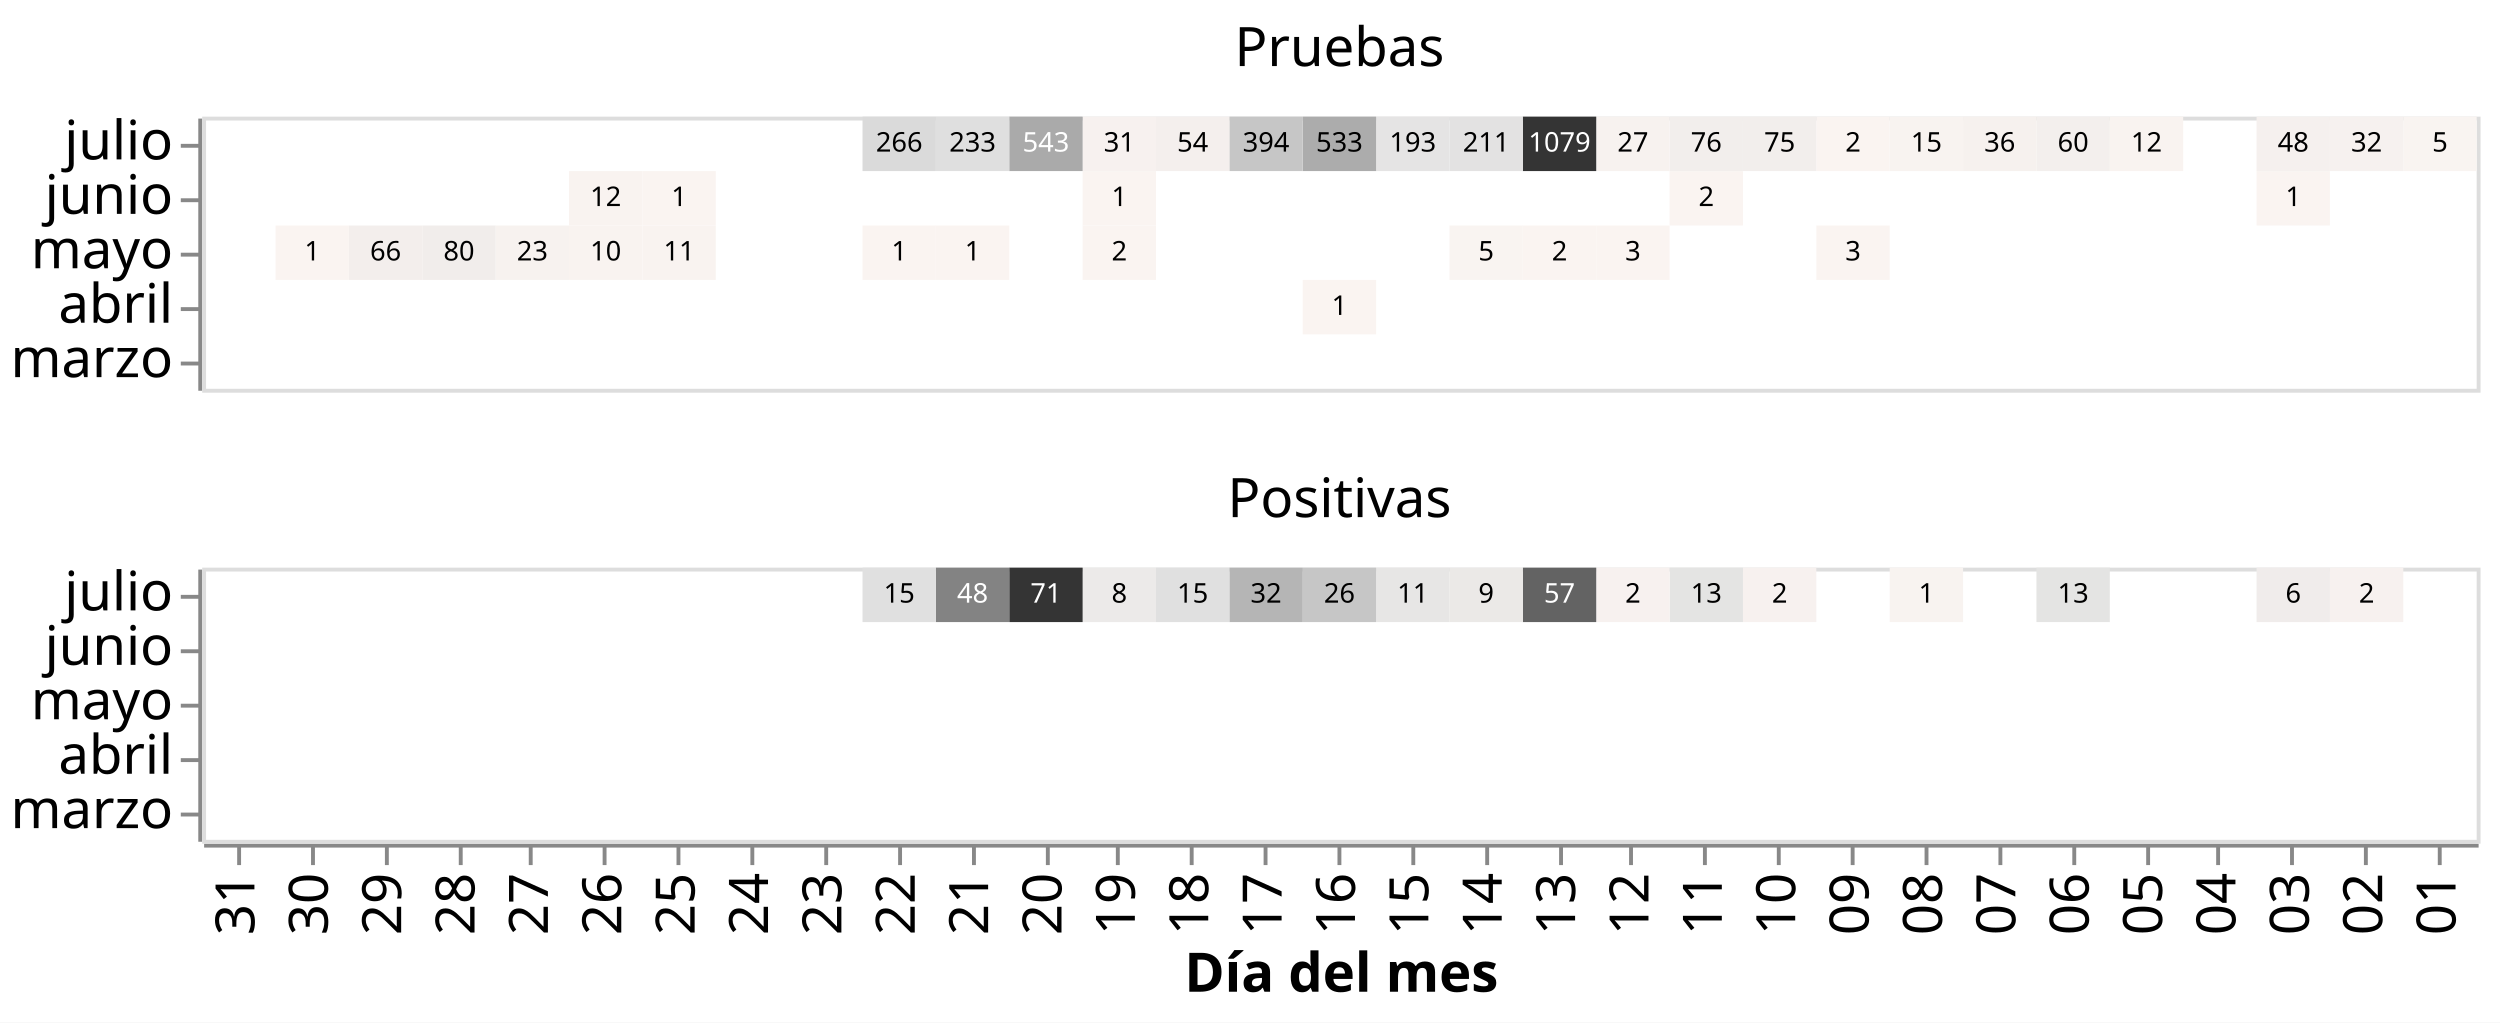
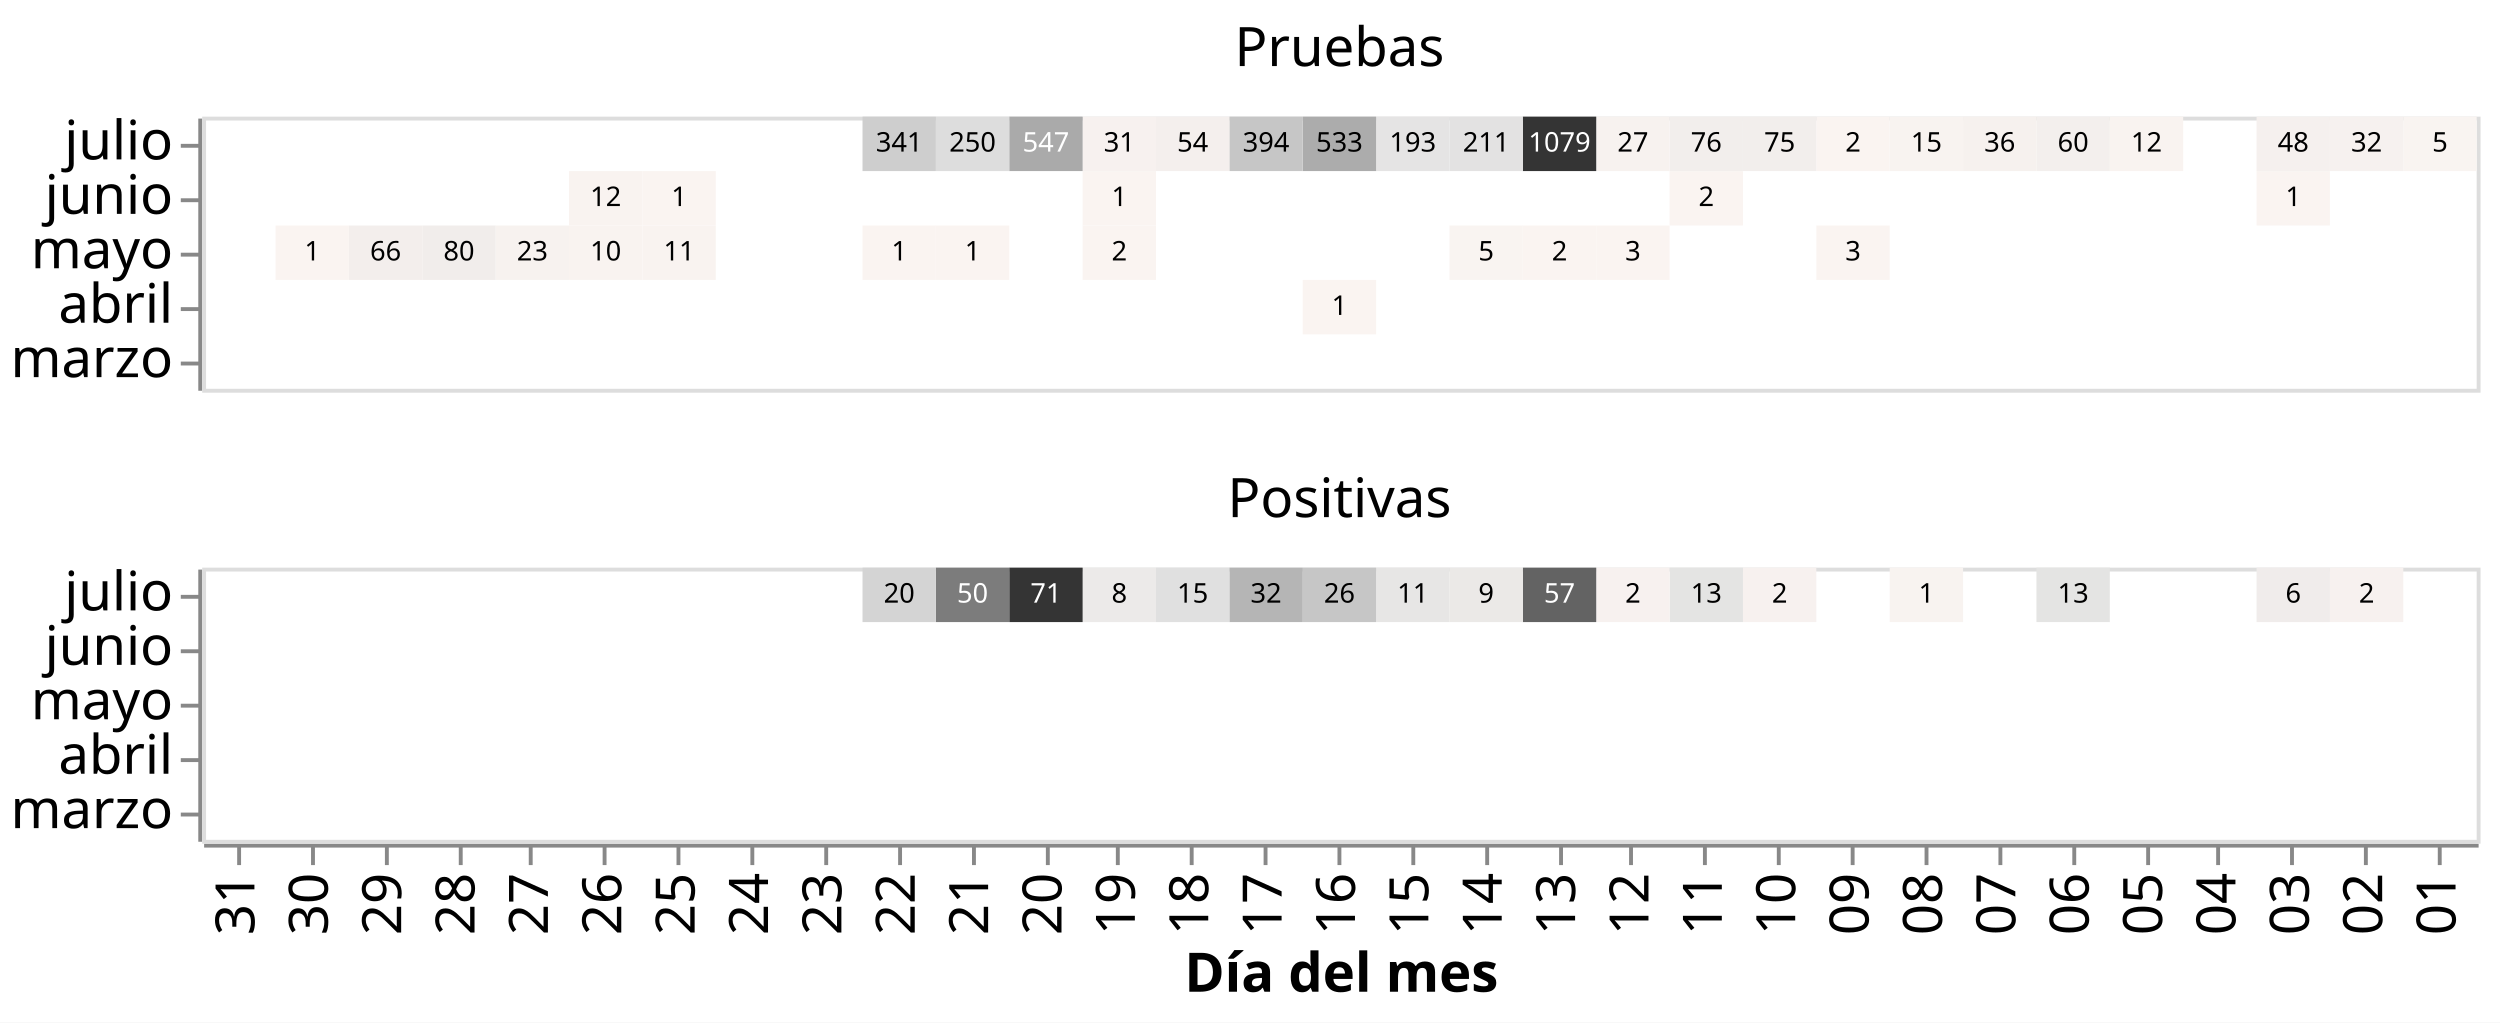
<svg xmlns="http://www.w3.org/2000/svg" class="marks" width="643" height="263" viewBox="0 0 643 263" version="1.1">
  <rect width="643" height="263" style="fill: white;" />
  <g transform="translate(52,30)">
    <g class="mark-group role-frame root">
      <g transform="translate(0,0)">
        <path class="background" d="M0,0h0v0h0Z" style="fill: none;" />
        <g>
          <g class="mark-group role-row-header row_header">
            <g transform="translate(-1,0)">
              <path class="background" d="M0,0h0v70h0Z" style="fill: none;" />
              <g>
                <g class="mark-group role-axis">
                  <g transform="translate(0.5,0.5)">
                    <path class="background" d="M0,0h0v0h0Z" style="pointer-events: none; fill: none;" />
                    <g>
                      <g class="mark-rule role-axis-tick" style="pointer-events: none;">
                        <line transform="translate(0,7)" x2="-5" y2="0" style="fill: none; stroke: #888; stroke-width: 1; opacity: 1;" />
                        <line transform="translate(0,21)" x2="-5" y2="0" style="fill: none; stroke: #888; stroke-width: 1; opacity: 1;" />
                        <line transform="translate(0,35)" x2="-5" y2="0" style="fill: none; stroke: #888; stroke-width: 1; opacity: 1;" />
                        <line transform="translate(0,49)" x2="-5" y2="0" style="fill: none; stroke: #888; stroke-width: 1; opacity: 1;" />
                        <line transform="translate(0,63)" x2="-5" y2="0" style="fill: none; stroke: #888; stroke-width: 1; opacity: 1;" />
                      </g>
                      <g class="mark-text role-axis-label" style="pointer-events: none;">
                        <text text-anchor="end" transform="translate(-7,10.5)" style="font-family: sans-serif; font-size: 14px; fill: #000; opacity: 1;">julio</text>
                        <text text-anchor="end" transform="translate(-7,24.5)" style="font-family: sans-serif; font-size: 14px; fill: #000; opacity: 1;">junio</text>
                        <text text-anchor="end" transform="translate(-7,38.5)" style="font-family: sans-serif; font-size: 14px; fill: #000; opacity: 1;">mayo</text>
                        <text text-anchor="end" transform="translate(-7,52.5)" style="font-family: sans-serif; font-size: 14px; fill: #000; opacity: 1;">abril</text>
                        <text text-anchor="end" transform="translate(-7,66.5)" style="font-family: sans-serif; font-size: 14px; fill: #000; opacity: 1;">marzo</text>
                      </g>
                      <g class="mark-rule role-axis-domain" style="pointer-events: none;">
                        <line transform="translate(0,0)" x2="0" y2="70" style="fill: none; stroke: #888; stroke-width: 1; opacity: 1;" />
                      </g>
                    </g>
                    <path class="foreground" d="" style="pointer-events: none; display: none; fill: none;" />
                  </g>
                </g>
              </g>
              <path class="foreground" d="" style="display: none; fill: none;" />
            </g>
            <g transform="translate(-1,116)">
              <path class="background" d="M0,0h0v70h0Z" style="fill: none;" />
              <g>
                <g class="mark-group role-axis">
                  <g transform="translate(0.5,0.5)">
                    <path class="background" d="M0,0h0v0h0Z" style="pointer-events: none; fill: none;" />
                    <g>
                      <g class="mark-rule role-axis-tick" style="pointer-events: none;">
                        <line transform="translate(0,7)" x2="-5" y2="0" style="fill: none; stroke: #888; stroke-width: 1; opacity: 1;" />
                        <line transform="translate(0,21)" x2="-5" y2="0" style="fill: none; stroke: #888; stroke-width: 1; opacity: 1;" />
                        <line transform="translate(0,35)" x2="-5" y2="0" style="fill: none; stroke: #888; stroke-width: 1; opacity: 1;" />
                        <line transform="translate(0,49)" x2="-5" y2="0" style="fill: none; stroke: #888; stroke-width: 1; opacity: 1;" />
                        <line transform="translate(0,63)" x2="-5" y2="0" style="fill: none; stroke: #888; stroke-width: 1; opacity: 1;" />
                      </g>
                      <g class="mark-text role-axis-label" style="pointer-events: none;">
                        <text text-anchor="end" transform="translate(-7,10.5)" style="font-family: sans-serif; font-size: 14px; fill: #000; opacity: 1;">julio</text>
                        <text text-anchor="end" transform="translate(-7,24.5)" style="font-family: sans-serif; font-size: 14px; fill: #000; opacity: 1;">junio</text>
                        <text text-anchor="end" transform="translate(-7,38.5)" style="font-family: sans-serif; font-size: 14px; fill: #000; opacity: 1;">mayo</text>
                        <text text-anchor="end" transform="translate(-7,52.5)" style="font-family: sans-serif; font-size: 14px; fill: #000; opacity: 1;">abril</text>
                        <text text-anchor="end" transform="translate(-7,66.5)" style="font-family: sans-serif; font-size: 14px; fill: #000; opacity: 1;">marzo</text>
                      </g>
                      <g class="mark-rule role-axis-domain" style="pointer-events: none;">
                        <line transform="translate(0,0)" x2="0" y2="70" style="fill: none; stroke: #888; stroke-width: 1; opacity: 1;" />
                      </g>
                    </g>
                    <path class="foreground" d="" style="pointer-events: none; display: none; fill: none;" />
                  </g>
                </g>
              </g>
              <path class="foreground" d="" style="display: none; fill: none;" />
            </g>
          </g>
          <g class="mark-group role-column-footer column_footer">
            <g transform="translate(0,187)">
              <path class="background" d="M0,0h585v0h-585Z" style="fill: none;" />
              <g>
                <g class="mark-group role-axis">
                  <g transform="translate(0.5,0.5)">
                    <path class="background" d="M0,0h0v0h0Z" style="pointer-events: none; fill: none;" />
                    <g>
                      <g class="mark-rule role-axis-tick" style="pointer-events: none;">
                        <line transform="translate(9,0)" x2="0" y2="5" style="fill: none; stroke: #888; stroke-width: 1; opacity: 1;" />
                        <line transform="translate(28,0)" x2="0" y2="5" style="fill: none; stroke: #888; stroke-width: 1; opacity: 1;" />
                        <line transform="translate(47,0)" x2="0" y2="5" style="fill: none; stroke: #888; stroke-width: 1; opacity: 1;" />
                        <line transform="translate(66,0)" x2="0" y2="5" style="fill: none; stroke: #888; stroke-width: 1; opacity: 1;" />
                        <line transform="translate(84,0)" x2="0" y2="5" style="fill: none; stroke: #888; stroke-width: 1; opacity: 1;" />
                        <line transform="translate(103,0)" x2="0" y2="5" style="fill: none; stroke: #888; stroke-width: 1; opacity: 1;" />
                        <line transform="translate(122,0)" x2="0" y2="5" style="fill: none; stroke: #888; stroke-width: 1; opacity: 1;" />
                        <line transform="translate(141,0)" x2="0" y2="5" style="fill: none; stroke: #888; stroke-width: 1; opacity: 1;" />
                        <line transform="translate(160,0)" x2="0" y2="5" style="fill: none; stroke: #888; stroke-width: 1; opacity: 1;" />
                        <line transform="translate(179,0)" x2="0" y2="5" style="fill: none; stroke: #888; stroke-width: 1; opacity: 1;" />
                        <line transform="translate(198,0)" x2="0" y2="5" style="fill: none; stroke: #888; stroke-width: 1; opacity: 1;" />
                        <line transform="translate(217,0)" x2="0" y2="5" style="fill: none; stroke: #888; stroke-width: 1; opacity: 1;" />
                        <line transform="translate(235,0)" x2="0" y2="5" style="fill: none; stroke: #888; stroke-width: 1; opacity: 1;" />
                        <line transform="translate(254,0)" x2="0" y2="5" style="fill: none; stroke: #888; stroke-width: 1; opacity: 1;" />
                        <line transform="translate(273,0)" x2="0" y2="5" style="fill: none; stroke: #888; stroke-width: 1; opacity: 1;" />
                        <line transform="translate(292,0)" x2="0" y2="5" style="fill: none; stroke: #888; stroke-width: 1; opacity: 1;" />
                        <line transform="translate(311,0)" x2="0" y2="5" style="fill: none; stroke: #888; stroke-width: 1; opacity: 1;" />
                        <line transform="translate(330,0)" x2="0" y2="5" style="fill: none; stroke: #888; stroke-width: 1; opacity: 1;" />
                        <line transform="translate(349,0)" x2="0" y2="5" style="fill: none; stroke: #888; stroke-width: 1; opacity: 1;" />
                        <line transform="translate(367,0)" x2="0" y2="5" style="fill: none; stroke: #888; stroke-width: 1; opacity: 1;" />
                        <line transform="translate(386,0)" x2="0" y2="5" style="fill: none; stroke: #888; stroke-width: 1; opacity: 1;" />
                        <line transform="translate(405,0)" x2="0" y2="5" style="fill: none; stroke: #888; stroke-width: 1; opacity: 1;" />
                        <line transform="translate(424,0)" x2="0" y2="5" style="fill: none; stroke: #888; stroke-width: 1; opacity: 1;" />
                        <line transform="translate(443,0)" x2="0" y2="5" style="fill: none; stroke: #888; stroke-width: 1; opacity: 1;" />
                        <line transform="translate(462,0)" x2="0" y2="5" style="fill: none; stroke: #888; stroke-width: 1; opacity: 1;" />
                        <line transform="translate(481,0)" x2="0" y2="5" style="fill: none; stroke: #888; stroke-width: 1; opacity: 1;" />
                        <line transform="translate(500,0)" x2="0" y2="5" style="fill: none; stroke: #888; stroke-width: 1; opacity: 1;" />
                        <line transform="translate(518,0)" x2="0" y2="5" style="fill: none; stroke: #888; stroke-width: 1; opacity: 1;" />
                        <line transform="translate(537,0)" x2="0" y2="5" style="fill: none; stroke: #888; stroke-width: 1; opacity: 1;" />
                        <line transform="translate(556,0)" x2="0" y2="5" style="fill: none; stroke: #888; stroke-width: 1; opacity: 1;" />
                        <line transform="translate(575,0)" x2="0" y2="5" style="fill: none; stroke: #888; stroke-width: 1; opacity: 1;" />
                      </g>
                      <g class="mark-text role-axis-label" style="pointer-events: none;">
                        <text text-anchor="end" transform="translate(8.935484,7) rotate(270) translate(0,4)" style="font-family: sans-serif; font-size: 14px; fill: #000; opacity: 1;">31</text>
                        <text text-anchor="end" transform="translate(27.80645,7) rotate(270) translate(0,4)" style="font-family: sans-serif; font-size: 14px; fill: #000; opacity: 1;">30</text>
                        <text text-anchor="end" transform="translate(46.67742,7) rotate(270) translate(0,4)" style="font-family: sans-serif; font-size: 14px; fill: #000; opacity: 1;">29</text>
                        <text text-anchor="end" transform="translate(65.54839,7) rotate(270) translate(0,4)" style="font-family: sans-serif; font-size: 14px; fill: #000; opacity: 1;">28</text>
                        <text text-anchor="end" transform="translate(84.41935,7) rotate(270) translate(0,4)" style="font-family: sans-serif; font-size: 14px; fill: #000; opacity: 1;">27</text>
                        <text text-anchor="end" transform="translate(103.2903,7) rotate(270) translate(0,4)" style="font-family: sans-serif; font-size: 14px; fill: #000; opacity: 1;">26</text>
                        <text text-anchor="end" transform="translate(122.1613,7) rotate(270) translate(0,4)" style="font-family: sans-serif; font-size: 14px; fill: #000; opacity: 1;">25</text>
                        <text text-anchor="end" transform="translate(141.0323,7) rotate(270) translate(0,4)" style="font-family: sans-serif; font-size: 14px; fill: #000; opacity: 1;">24</text>
                        <text text-anchor="end" transform="translate(159.9032,7) rotate(270) translate(0,4)" style="font-family: sans-serif; font-size: 14px; fill: #000; opacity: 1;">23</text>
                        <text text-anchor="end" transform="translate(178.7742,7) rotate(270) translate(0,4)" style="font-family: sans-serif; font-size: 14px; fill: #000; opacity: 1;">22</text>
                        <text text-anchor="end" transform="translate(197.6452,7) rotate(270) translate(0,4)" style="font-family: sans-serif; font-size: 14px; fill: #000; opacity: 1;">21</text>
                        <text text-anchor="end" transform="translate(216.5161,7) rotate(270) translate(0,4)" style="font-family: sans-serif; font-size: 14px; fill: #000; opacity: 1;">20</text>
                        <text text-anchor="end" transform="translate(235.3871,7) rotate(270) translate(0,4)" style="font-family: sans-serif; font-size: 14px; fill: #000; opacity: 1;">19</text>
                        <text text-anchor="end" transform="translate(254.2581,7) rotate(270) translate(0,4)" style="font-family: sans-serif; font-size: 14px; fill: #000; opacity: 1;">18</text>
                        <text text-anchor="end" transform="translate(273.129,7) rotate(270) translate(0,4)" style="font-family: sans-serif; font-size: 14px; fill: #000; opacity: 1;">17</text>
                        <text text-anchor="end" transform="translate(292,7) rotate(270) translate(0,4)" style="font-family: sans-serif; font-size: 14px; fill: #000; opacity: 1;">16</text>
                        <text text-anchor="end" transform="translate(310.871,7) rotate(270) translate(0,4)" style="font-family: sans-serif; font-size: 14px; fill: #000; opacity: 1;">15</text>
                        <text text-anchor="end" transform="translate(329.7419,7) rotate(270) translate(0,4)" style="font-family: sans-serif; font-size: 14px; fill: #000; opacity: 1;">14</text>
                        <text text-anchor="end" transform="translate(348.6129,7) rotate(270) translate(0,4)" style="font-family: sans-serif; font-size: 14px; fill: #000; opacity: 1;">13</text>
                        <text text-anchor="end" transform="translate(367.4839,7) rotate(270) translate(0,4)" style="font-family: sans-serif; font-size: 14px; fill: #000; opacity: 1;">12</text>
                        <text text-anchor="end" transform="translate(386.3548,7) rotate(270) translate(0,4)" style="font-family: sans-serif; font-size: 14px; fill: #000; opacity: 1;">11</text>
                        <text text-anchor="end" transform="translate(405.2258,7) rotate(270) translate(0,4)" style="font-family: sans-serif; font-size: 14px; fill: #000; opacity: 1;">10</text>
                        <text text-anchor="end" transform="translate(424.0968,7) rotate(270) translate(0,4)" style="font-family: sans-serif; font-size: 14px; fill: #000; opacity: 1;">09</text>
                        <text text-anchor="end" transform="translate(442.9677,7) rotate(270) translate(0,4)" style="font-family: sans-serif; font-size: 14px; fill: #000; opacity: 1;">08</text>
                        <text text-anchor="end" transform="translate(461.8387,7) rotate(270) translate(0,4)" style="font-family: sans-serif; font-size: 14px; fill: #000; opacity: 1;">07</text>
                        <text text-anchor="end" transform="translate(480.7097,7) rotate(270) translate(0,4)" style="font-family: sans-serif; font-size: 14px; fill: #000; opacity: 1;">06</text>
                        <text text-anchor="end" transform="translate(499.5806,7) rotate(270) translate(0,4)" style="font-family: sans-serif; font-size: 14px; fill: #000; opacity: 1;">05</text>
                        <text text-anchor="end" transform="translate(518.4516,7) rotate(270) translate(0,4)" style="font-family: sans-serif; font-size: 14px; fill: #000; opacity: 1;">04</text>
                        <text text-anchor="end" transform="translate(537.3226,7) rotate(270) translate(0,4)" style="font-family: sans-serif; font-size: 14px; fill: #000; opacity: 1;">03</text>
                        <text text-anchor="end" transform="translate(556.1935,7) rotate(270) translate(0,4)" style="font-family: sans-serif; font-size: 14px; fill: #000; opacity: 1;">02</text>
                        <text text-anchor="end" transform="translate(575.0645,7) rotate(270) translate(0,4)" style="font-family: sans-serif; font-size: 14px; fill: #000; opacity: 1;">01</text>
                      </g>
                      <g class="mark-rule role-axis-domain" style="pointer-events: none;">
                        <line transform="translate(0,0)" x2="585" y2="0" style="fill: none; stroke: #888; stroke-width: 1; opacity: 1;" />
                      </g>
                      <g class="mark-text role-axis-title" style="pointer-events: none;">
                        <text text-anchor="middle" transform="translate(292.5,37.57227)" style="font-family: sans-serif; font-size: 14px; font-weight: bold; fill: #000; opacity: 1;">Día del mes</text>
                      </g>
                    </g>
                    <path class="foreground" d="" style="pointer-events: none; display: none; fill: none;" />
                  </g>
                </g>
              </g>
              <path class="foreground" d="" style="display: none; fill: none;" />
            </g>
          </g>
          <g class="mark-group role-scope cell">
            <g transform="translate(0,0)">
              <path class="background" d="M0.5,0.5h585v70h-585Z" style="fill: none; stroke: #ddd;" />
              <g>
                <g class="mark-rect role-mark child_layer_0_marks">
                  <path d="M283.065,42h18.871v14h-18.871Z" style="fill: rgb(250, 244, 241);" />
                  <path d="M415.161,28h18.871v14h-18.871Z" style="fill: rgb(250, 244, 241);" />
                  <path d="M358.548,28h18.871v14h-18.871Z" style="fill: rgb(250, 244, 241);" />
                  <path d="M339.677,28h18.871v14h-18.871Z" style="fill: rgb(250, 244, 241);" />
                  <path d="M320.806,28h18.871v14h-18.871Z" style="fill: rgb(249, 244, 241);" />
                  <path d="M226.452,28h18.871v14h-18.871Z" style="fill: rgb(250, 244, 241);" />
                  <path d="M188.71,28h18.871v14h-18.871Z" style="fill: rgb(250, 244, 241);" />
                  <path d="M169.839,28h18.871v14h-18.871Z" style="fill: rgb(250, 244, 241);" />
                  <path d="M113.226,28h18.871v14h-18.871Z" style="fill: rgb(249, 243, 240);" />
                  <path d="M94.355,28h18.871v14h-18.871Z" style="fill: rgb(249, 243, 240);" />
                  <path d="M75.484,28h18.871v14h-18.871Z" style="fill: rgb(247, 242, 239);" />
                  <path d="M56.613,28h18.871v14h-18.871Z" style="fill: rgb(241, 237, 235);" />
                  <path d="M37.742,28h18.871v14h-18.871Z" style="fill: rgb(243, 238, 236);" />
                  <path d="M18.871,28h18.871v14h-18.871Z" style="fill: rgb(250, 244, 241);" />
                  <path d="M528.387,14h18.871v14h-18.871Z" style="fill: rgb(250, 244, 241);" />
                  <path d="M377.419,14h18.871v14h-18.871Z" style="fill: rgb(250, 244, 241);" />
                  <path d="M226.452,14h18.871v14h-18.871Z" style="fill: rgb(250, 244, 241);" />
                  <path d="M113.226,14h18.871v14h-18.871Z" style="fill: rgb(250, 244, 241);" />
                  <path d="M94.355,14h18.871v14h-18.871Z" style="fill: rgb(249, 243, 240);" />
                  <path d="M566.129,0h18.871v14h-18.871Z" style="fill: rgb(249, 244, 241);" />
                  <path d="M547.258,0h18.871v14h-18.871Z" style="fill: rgb(246, 241, 239);" />
                  <path d="M528.387,0h18.871v14h-18.871Z" style="fill: rgb(245, 240, 238);" />
                  <path d="M490.645,0h18.871v14h-18.871Z" style="fill: rgb(249, 243, 240);" />
                  <path d="M471.774,0h18.871v14h-18.871Z" style="fill: rgb(243, 239, 237);" />
                  <path d="M452.903,0h18.871v14h-18.871Z" style="fill: rgb(246, 241, 238);" />
                  <path d="M434.032,0h18.871v14h-18.871Z" style="fill: rgb(248, 243, 240);" />
                  <path d="M415.161,0h18.871v14h-18.871Z" style="fill: rgb(250, 244, 241);" />
                  <path d="M396.29,0h18.871v14h-18.871Z" style="fill: rgb(242, 238, 236);" />
                  <path d="M377.419,0h18.871v14h-18.871Z" style="fill: rgb(242, 238, 236);" />
                  <path d="M358.548,0h18.871v14h-18.871Z" style="fill: rgb(247, 242, 239);" />
                  <path d="M339.677,0h18.871v14h-18.871Z" style="fill: rgb(52, 52, 52);" />
                  <path d="M320.806,0h18.871v14h-18.871Z" style="fill: rgb(227, 226, 226);" />
                  <path d="M301.935,0h18.871v14h-18.871Z" style="fill: rgb(229, 228, 228);" />
                  <path d="M283.065,0h18.871v14h-18.871Z" style="fill: rgb(172, 172, 172);" />
                  <path d="M264.194,0h18.871v14h-18.871Z" style="fill: rgb(198, 198, 198);" />
                  <path d="M245.323,0h18.871v14h-18.871Z" style="fill: rgb(244, 239, 237);" />
                  <path d="M226.452,0h18.871v14h-18.871Z" style="fill: rgb(247, 241, 239);" />
                  <path d="M207.581,0h18.871v14h-18.871Z" style="fill: rgb(170, 170, 170);" />
-                   <path d="M188.71,0h18.871v14h-18.871Z" style="fill: rgb(223, 223, 223);" />
-                   <path d="M169.839,0h18.871v14h-18.871Z" style="fill: rgb(218, 218, 218);" />
+                   <path d="M188.71,0h18.871v14h-18.871Z" style="fill: rgb(221, 221, 221);" />
+                   <path d="M169.839,0h18.871v14h-18.871Z" style="fill: rgb(206, 206, 206);" />
                </g>
                <g class="mark-text role-mark child_layer_1_marks">
                  <text text-anchor="middle" transform="translate(292.5,51)" style="font-family: sans-serif; font-size: 7px; fill: black;">1</text>
                  <text text-anchor="middle" transform="translate(424.5968,37)" style="font-family: sans-serif; font-size: 7px; fill: black;">3</text>
                  <text text-anchor="middle" transform="translate(367.9839,37)" style="font-family: sans-serif; font-size: 7px; fill: black;">3</text>
                  <text text-anchor="middle" transform="translate(349.1129,37)" style="font-family: sans-serif; font-size: 7px; fill: black;">2</text>
                  <text text-anchor="middle" transform="translate(330.2419,37)" style="font-family: sans-serif; font-size: 7px; fill: black;">5</text>
                  <text text-anchor="middle" transform="translate(235.8871,37)" style="font-family: sans-serif; font-size: 7px; fill: black;">2</text>
                  <text text-anchor="middle" transform="translate(198.1452,37)" style="font-family: sans-serif; font-size: 7px; fill: black;">1</text>
                  <text text-anchor="middle" transform="translate(179.2742,37)" style="font-family: sans-serif; font-size: 7px; fill: black;">1</text>
                  <text text-anchor="middle" transform="translate(122.6613,37)" style="font-family: sans-serif; font-size: 7px; fill: black;">11</text>
                  <text text-anchor="middle" transform="translate(103.7903,37)" style="font-family: sans-serif; font-size: 7px; fill: black;">10</text>
                  <text text-anchor="middle" transform="translate(84.91935,37)" style="font-family: sans-serif; font-size: 7px; fill: black;">23</text>
                  <text text-anchor="middle" transform="translate(66.04839,37)" style="font-family: sans-serif; font-size: 7px; fill: black;">80</text>
                  <text text-anchor="middle" transform="translate(47.17742,37)" style="font-family: sans-serif; font-size: 7px; fill: black;">66</text>
                  <text text-anchor="middle" transform="translate(28.30645,37)" style="font-family: sans-serif; font-size: 7px; fill: black;">1</text>
                  <text text-anchor="middle" transform="translate(537.8226,23)" style="font-family: sans-serif; font-size: 7px; fill: black;">1</text>
                  <text text-anchor="middle" transform="translate(386.8548,23)" style="font-family: sans-serif; font-size: 7px; fill: black;">2</text>
                  <text text-anchor="middle" transform="translate(235.8871,23)" style="font-family: sans-serif; font-size: 7px; fill: black;">1</text>
                  <text text-anchor="middle" transform="translate(122.6613,23)" style="font-family: sans-serif; font-size: 7px; fill: black;">1</text>
                  <text text-anchor="middle" transform="translate(103.7903,23)" style="font-family: sans-serif; font-size: 7px; fill: black;">12</text>
                  <text text-anchor="middle" transform="translate(575.5645,9)" style="font-family: sans-serif; font-size: 7px; fill: black;">5</text>
                  <text text-anchor="middle" transform="translate(556.6935,9)" style="font-family: sans-serif; font-size: 7px; fill: black;">32</text>
                  <text text-anchor="middle" transform="translate(537.8226,9)" style="font-family: sans-serif; font-size: 7px; fill: black;">48</text>
                  <text text-anchor="middle" transform="translate(500.0806,9)" style="font-family: sans-serif; font-size: 7px; fill: black;">12</text>
                  <text text-anchor="middle" transform="translate(481.2097,9)" style="font-family: sans-serif; font-size: 7px; fill: black;">60</text>
                  <text text-anchor="middle" transform="translate(462.3387,9)" style="font-family: sans-serif; font-size: 7px; fill: black;">36</text>
                  <text text-anchor="middle" transform="translate(443.4677,9)" style="font-family: sans-serif; font-size: 7px; fill: black;">15</text>
                  <text text-anchor="middle" transform="translate(424.5968,9)" style="font-family: sans-serif; font-size: 7px; fill: black;">2</text>
                  <text text-anchor="middle" transform="translate(405.7258,9)" style="font-family: sans-serif; font-size: 7px; fill: black;">75</text>
                  <text text-anchor="middle" transform="translate(386.8548,9)" style="font-family: sans-serif; font-size: 7px; fill: black;">76</text>
                  <text text-anchor="middle" transform="translate(367.9839,9)" style="font-family: sans-serif; font-size: 7px; fill: black;">27</text>
                  <text text-anchor="middle" transform="translate(349.1129,9)" style="font-family: sans-serif; font-size: 7px; fill: white;">1079</text>
                  <text text-anchor="middle" transform="translate(330.2419,9)" style="font-family: sans-serif; font-size: 7px; fill: black;">211</text>
                  <text text-anchor="middle" transform="translate(311.371,9)" style="font-family: sans-serif; font-size: 7px; fill: black;">193</text>
                  <text text-anchor="middle" transform="translate(292.5,9)" style="font-family: sans-serif; font-size: 7px; fill: black;">533</text>
                  <text text-anchor="middle" transform="translate(273.629,9)" style="font-family: sans-serif; font-size: 7px; fill: black;">394</text>
                  <text text-anchor="middle" transform="translate(254.7581,9)" style="font-family: sans-serif; font-size: 7px; fill: black;">54</text>
                  <text text-anchor="middle" transform="translate(235.8871,9)" style="font-family: sans-serif; font-size: 7px; fill: black;">31</text>
-                   <text text-anchor="middle" transform="translate(217.0161,9)" style="font-family: sans-serif; font-size: 7px; fill: white;">543</text>
-                   <text text-anchor="middle" transform="translate(198.1452,9)" style="font-family: sans-serif; font-size: 7px; fill: black;">233</text>
-                   <text text-anchor="middle" transform="translate(179.2742,9)" style="font-family: sans-serif; font-size: 7px; fill: black;">266</text>
+                   <text text-anchor="middle" transform="translate(217.0161,9)" style="font-family: sans-serif; font-size: 7px; fill: white;">547</text>
+                   <text text-anchor="middle" transform="translate(198.1452,9)" style="font-family: sans-serif; font-size: 7px; fill: black;">250</text>
+                   <text text-anchor="middle" transform="translate(179.2742,9)" style="font-family: sans-serif; font-size: 7px; fill: black;">341</text>
                </g>
                <g class="mark-group role-title">
                  <g transform="translate(292.5,-24)">
                    <path class="background" d="M0,0h0v0h0Z" style="pointer-events: none; fill: none;" />
                    <g>
                      <g class="mark-text role-title-text" style="pointer-events: none;">
                        <text text-anchor="middle" transform="translate(0,11)" style="font-family: sans-serif; font-size: 14px; fill: #000; opacity: 1;">Pruebas</text>
                      </g>
                    </g>
                    <path class="foreground" d="" style="pointer-events: none; display: none; fill: none;" />
                  </g>
                </g>
              </g>
              <path class="foreground" d="" style="display: none; fill: none;" />
            </g>
            <g transform="translate(0,116)">
              <path class="background" d="M0.5,0.5h585v70h-585Z" style="fill: none; stroke: #ddd;" />
              <g>
                <g class="mark-rect role-mark child_layer_0_marks">
                  <path d="M547.258,0h18.871v14h-18.871Z" style="fill: rgb(247, 241, 239);" />
                  <path d="M528.387,0h18.871v14h-18.871Z" style="fill: rgb(240, 236, 235);" />
                  <path d="M471.774,0h18.871v14h-18.871Z" style="fill: rgb(228, 228, 227);" />
                  <path d="M434.032,0h18.871v14h-18.871Z" style="fill: rgb(248, 243, 240);" />
                  <path d="M396.29,0h18.871v14h-18.871Z" style="fill: rgb(247, 241, 239);" />
                  <path d="M377.419,0h18.871v14h-18.871Z" style="fill: rgb(228, 228, 227);" />
                  <path d="M358.548,0h18.871v14h-18.871Z" style="fill: rgb(247, 241, 239);" />
                  <path d="M339.677,0h18.871v14h-18.871Z" style="fill: rgb(99, 99, 99);" />
                  <path d="M320.806,0h18.871v14h-18.871Z" style="fill: rgb(235, 233, 231);" />
                  <path d="M301.935,0h18.871v14h-18.871Z" style="fill: rgb(231, 230, 229);" />
                  <path d="M283.065,0h18.871v14h-18.871Z" style="fill: rgb(198, 198, 198);" />
                  <path d="M264.194,0h18.871v14h-18.871Z" style="fill: rgb(181, 181, 181);" />
                  <path d="M245.323,0h18.871v14h-18.871Z" style="fill: rgb(224, 224, 224);" />
                  <path d="M226.452,0h18.871v14h-18.871Z" style="fill: rgb(236, 234, 233);" />
                  <path d="M207.581,0h18.871v14h-18.871Z" style="fill: rgb(52, 52, 52);" />
-                   <path d="M188.71,0h18.871v14h-18.871Z" style="fill: rgb(131, 131, 131);" />
-                   <path d="M169.839,0h18.871v14h-18.871Z" style="fill: rgb(224, 224, 224);" />
+                   <path d="M188.71,0h18.871v14h-18.871Z" style="fill: rgb(124, 124, 124);" />
+                   <path d="M169.839,0h18.871v14h-18.871Z" style="fill: rgb(212, 212, 212);" />
                </g>
                <g class="mark-text role-mark child_layer_1_marks">
                  <text text-anchor="middle" transform="translate(556.6935,9)" style="font-family: sans-serif; font-size: 7px; fill: black;">2</text>
                  <text text-anchor="middle" transform="translate(537.8226,9)" style="font-family: sans-serif; font-size: 7px; fill: black;">6</text>
                  <text text-anchor="middle" transform="translate(481.2097,9)" style="font-family: sans-serif; font-size: 7px; fill: black;">13</text>
                  <text text-anchor="middle" transform="translate(443.4677,9)" style="font-family: sans-serif; font-size: 7px; fill: black;">1</text>
                  <text text-anchor="middle" transform="translate(405.7258,9)" style="font-family: sans-serif; font-size: 7px; fill: black;">2</text>
                  <text text-anchor="middle" transform="translate(386.8548,9)" style="font-family: sans-serif; font-size: 7px; fill: black;">13</text>
                  <text text-anchor="middle" transform="translate(367.9839,9)" style="font-family: sans-serif; font-size: 7px; fill: black;">2</text>
                  <text text-anchor="middle" transform="translate(349.1129,9)" style="font-family: sans-serif; font-size: 7px; fill: white;">57</text>
                  <text text-anchor="middle" transform="translate(330.2419,9)" style="font-family: sans-serif; font-size: 7px; fill: black;">9</text>
                  <text text-anchor="middle" transform="translate(311.371,9)" style="font-family: sans-serif; font-size: 7px; fill: black;">11</text>
                  <text text-anchor="middle" transform="translate(292.5,9)" style="font-family: sans-serif; font-size: 7px; fill: black;">26</text>
                  <text text-anchor="middle" transform="translate(273.629,9)" style="font-family: sans-serif; font-size: 7px; fill: black;">32</text>
                  <text text-anchor="middle" transform="translate(254.7581,9)" style="font-family: sans-serif; font-size: 7px; fill: black;">15</text>
                  <text text-anchor="middle" transform="translate(235.8871,9)" style="font-family: sans-serif; font-size: 7px; fill: black;">8</text>
                  <text text-anchor="middle" transform="translate(217.0161,9)" style="font-family: sans-serif; font-size: 7px; fill: white;">71</text>
-                   <text text-anchor="middle" transform="translate(198.1452,9)" style="font-family: sans-serif; font-size: 7px; fill: white;">48</text>
-                   <text text-anchor="middle" transform="translate(179.2742,9)" style="font-family: sans-serif; font-size: 7px; fill: black;">15</text>
+                   <text text-anchor="middle" transform="translate(198.1452,9)" style="font-family: sans-serif; font-size: 7px; fill: white;">50</text>
+                   <text text-anchor="middle" transform="translate(179.2742,9)" style="font-family: sans-serif; font-size: 7px; fill: black;">20</text>
                </g>
                <g class="mark-group role-title">
                  <g transform="translate(292.5,-24)">
                    <path class="background" d="M0,0h0v0h0Z" style="pointer-events: none; fill: none;" />
                    <g>
                      <g class="mark-text role-title-text" style="pointer-events: none;">
                        <text text-anchor="middle" transform="translate(0,11)" style="font-family: sans-serif; font-size: 14px; fill: #000; opacity: 1;">Positivas</text>
                      </g>
                    </g>
                    <path class="foreground" d="" style="pointer-events: none; display: none; fill: none;" />
                  </g>
                </g>
              </g>
              <path class="foreground" d="" style="display: none; fill: none;" />
            </g>
          </g>
        </g>
        <path class="foreground" d="" style="display: none; fill: none;" />
      </g>
    </g>
  </g>
</svg>
